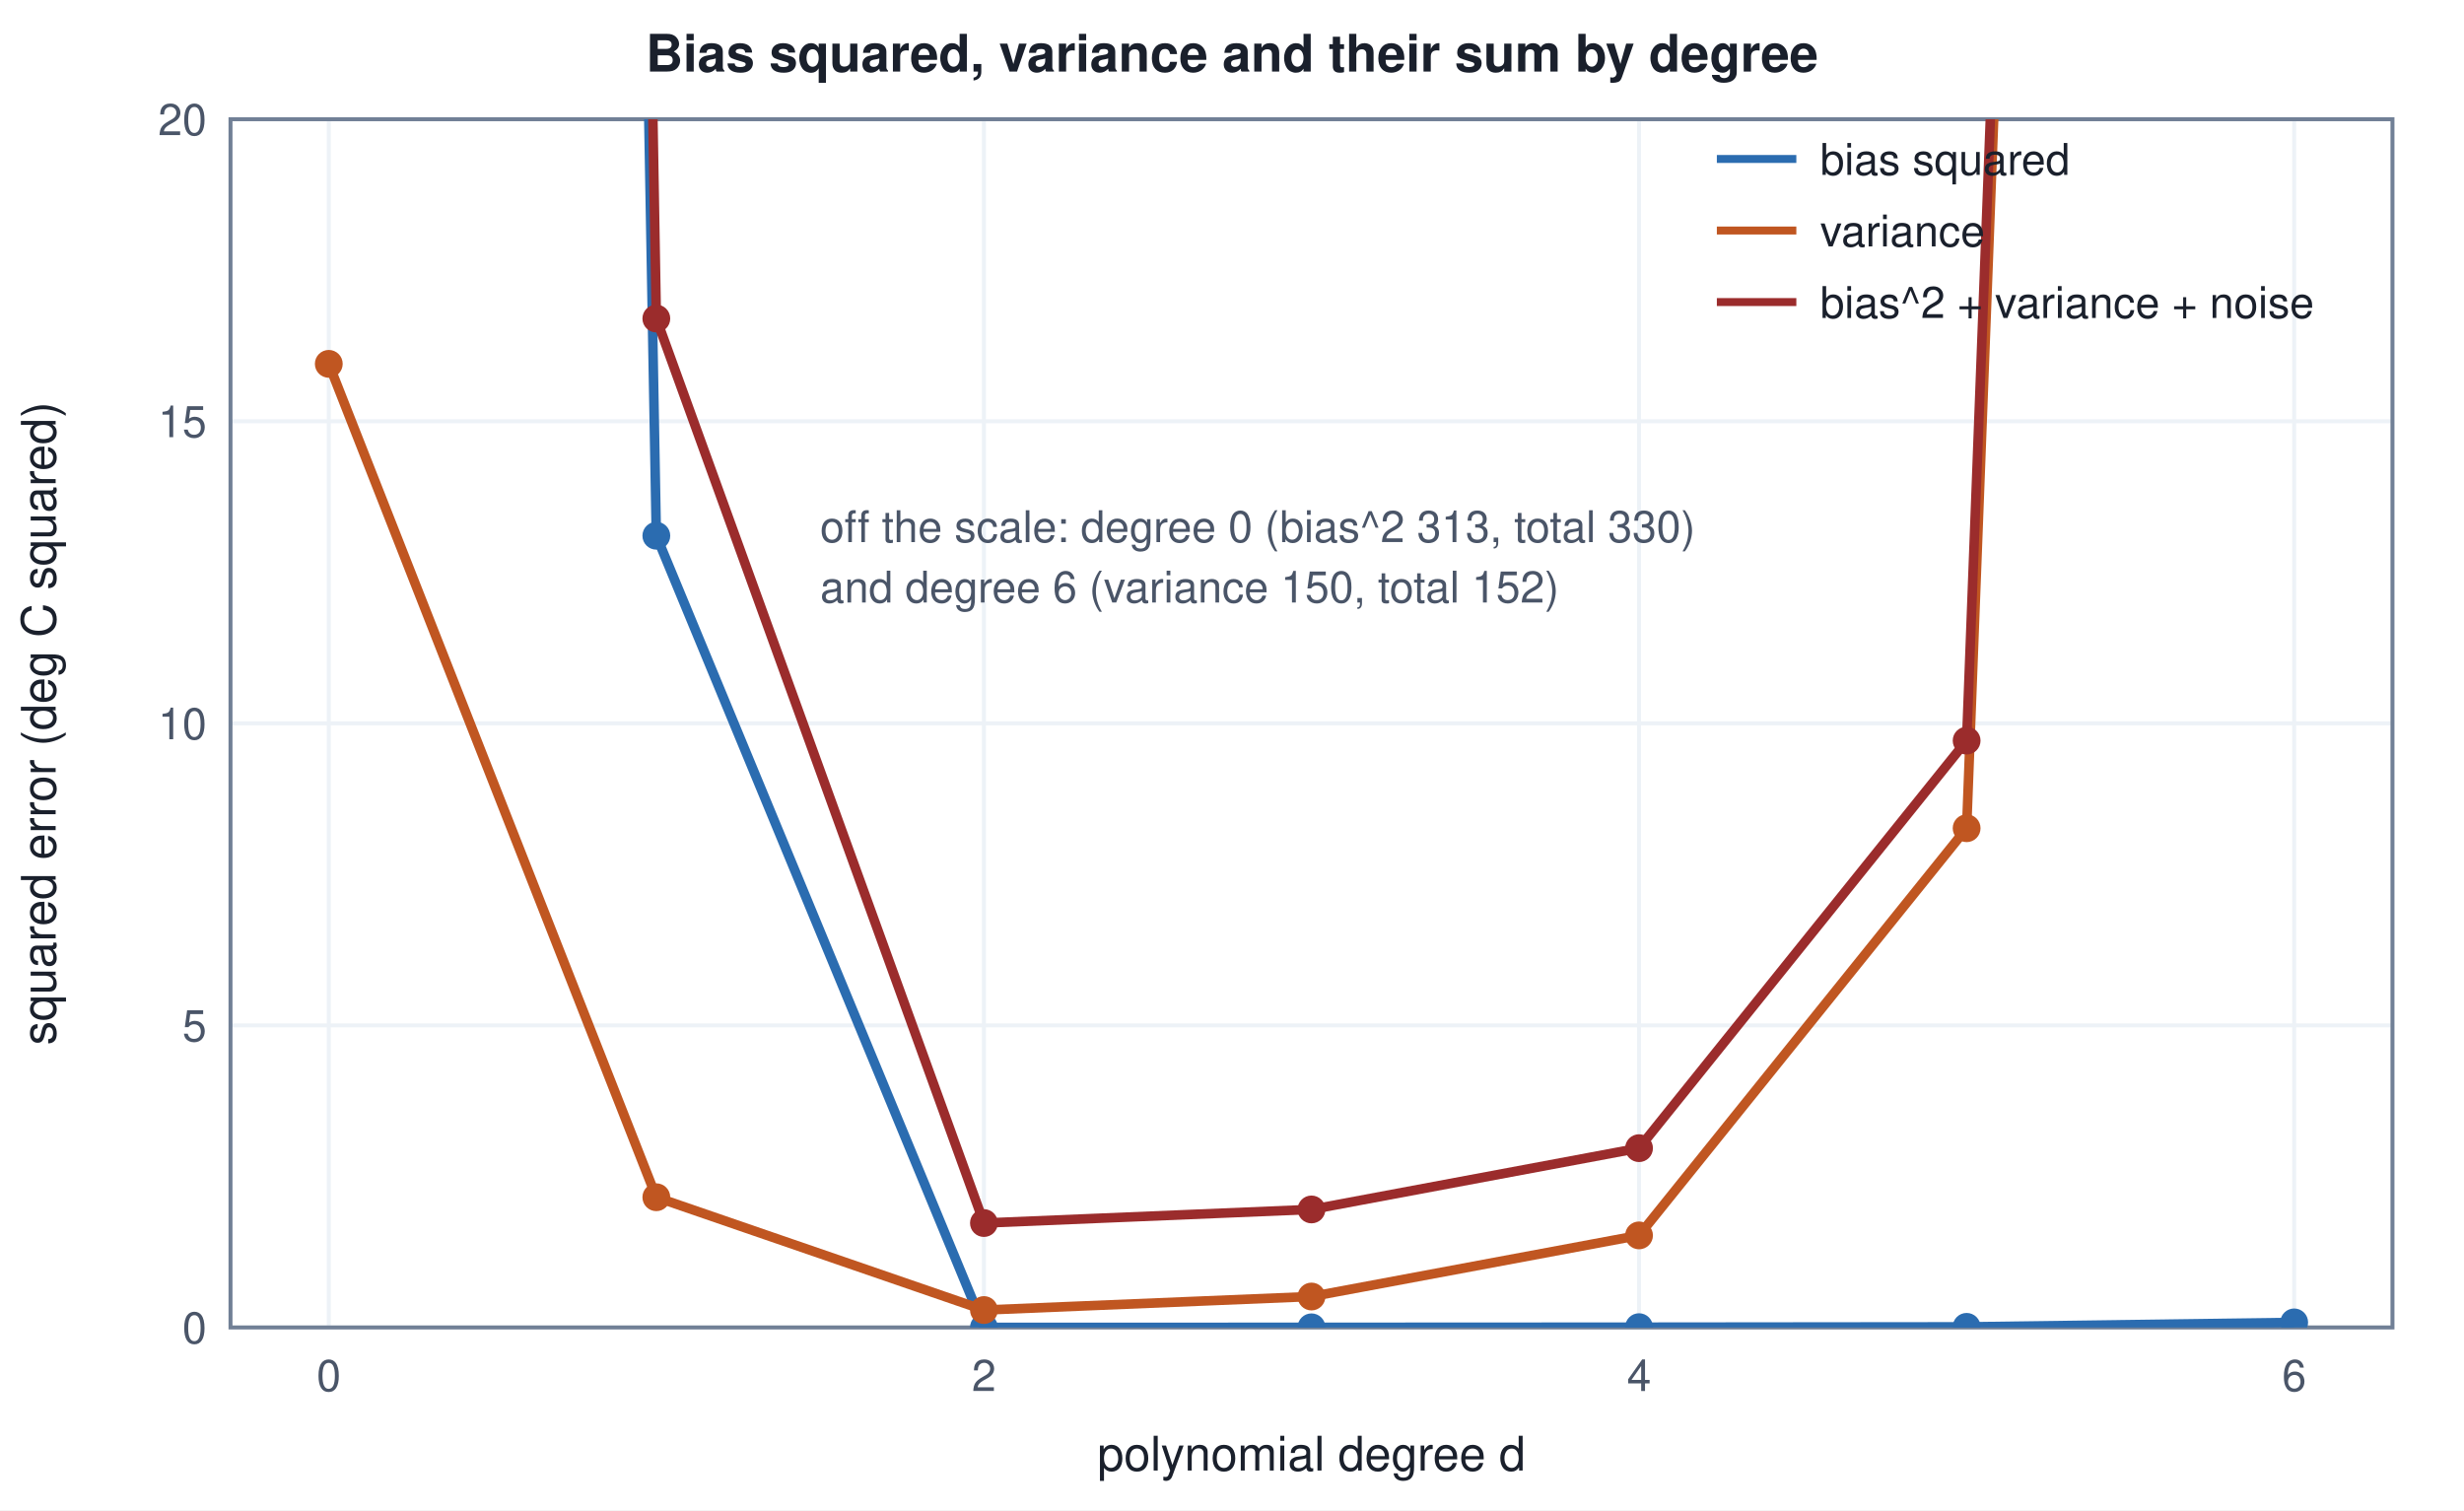
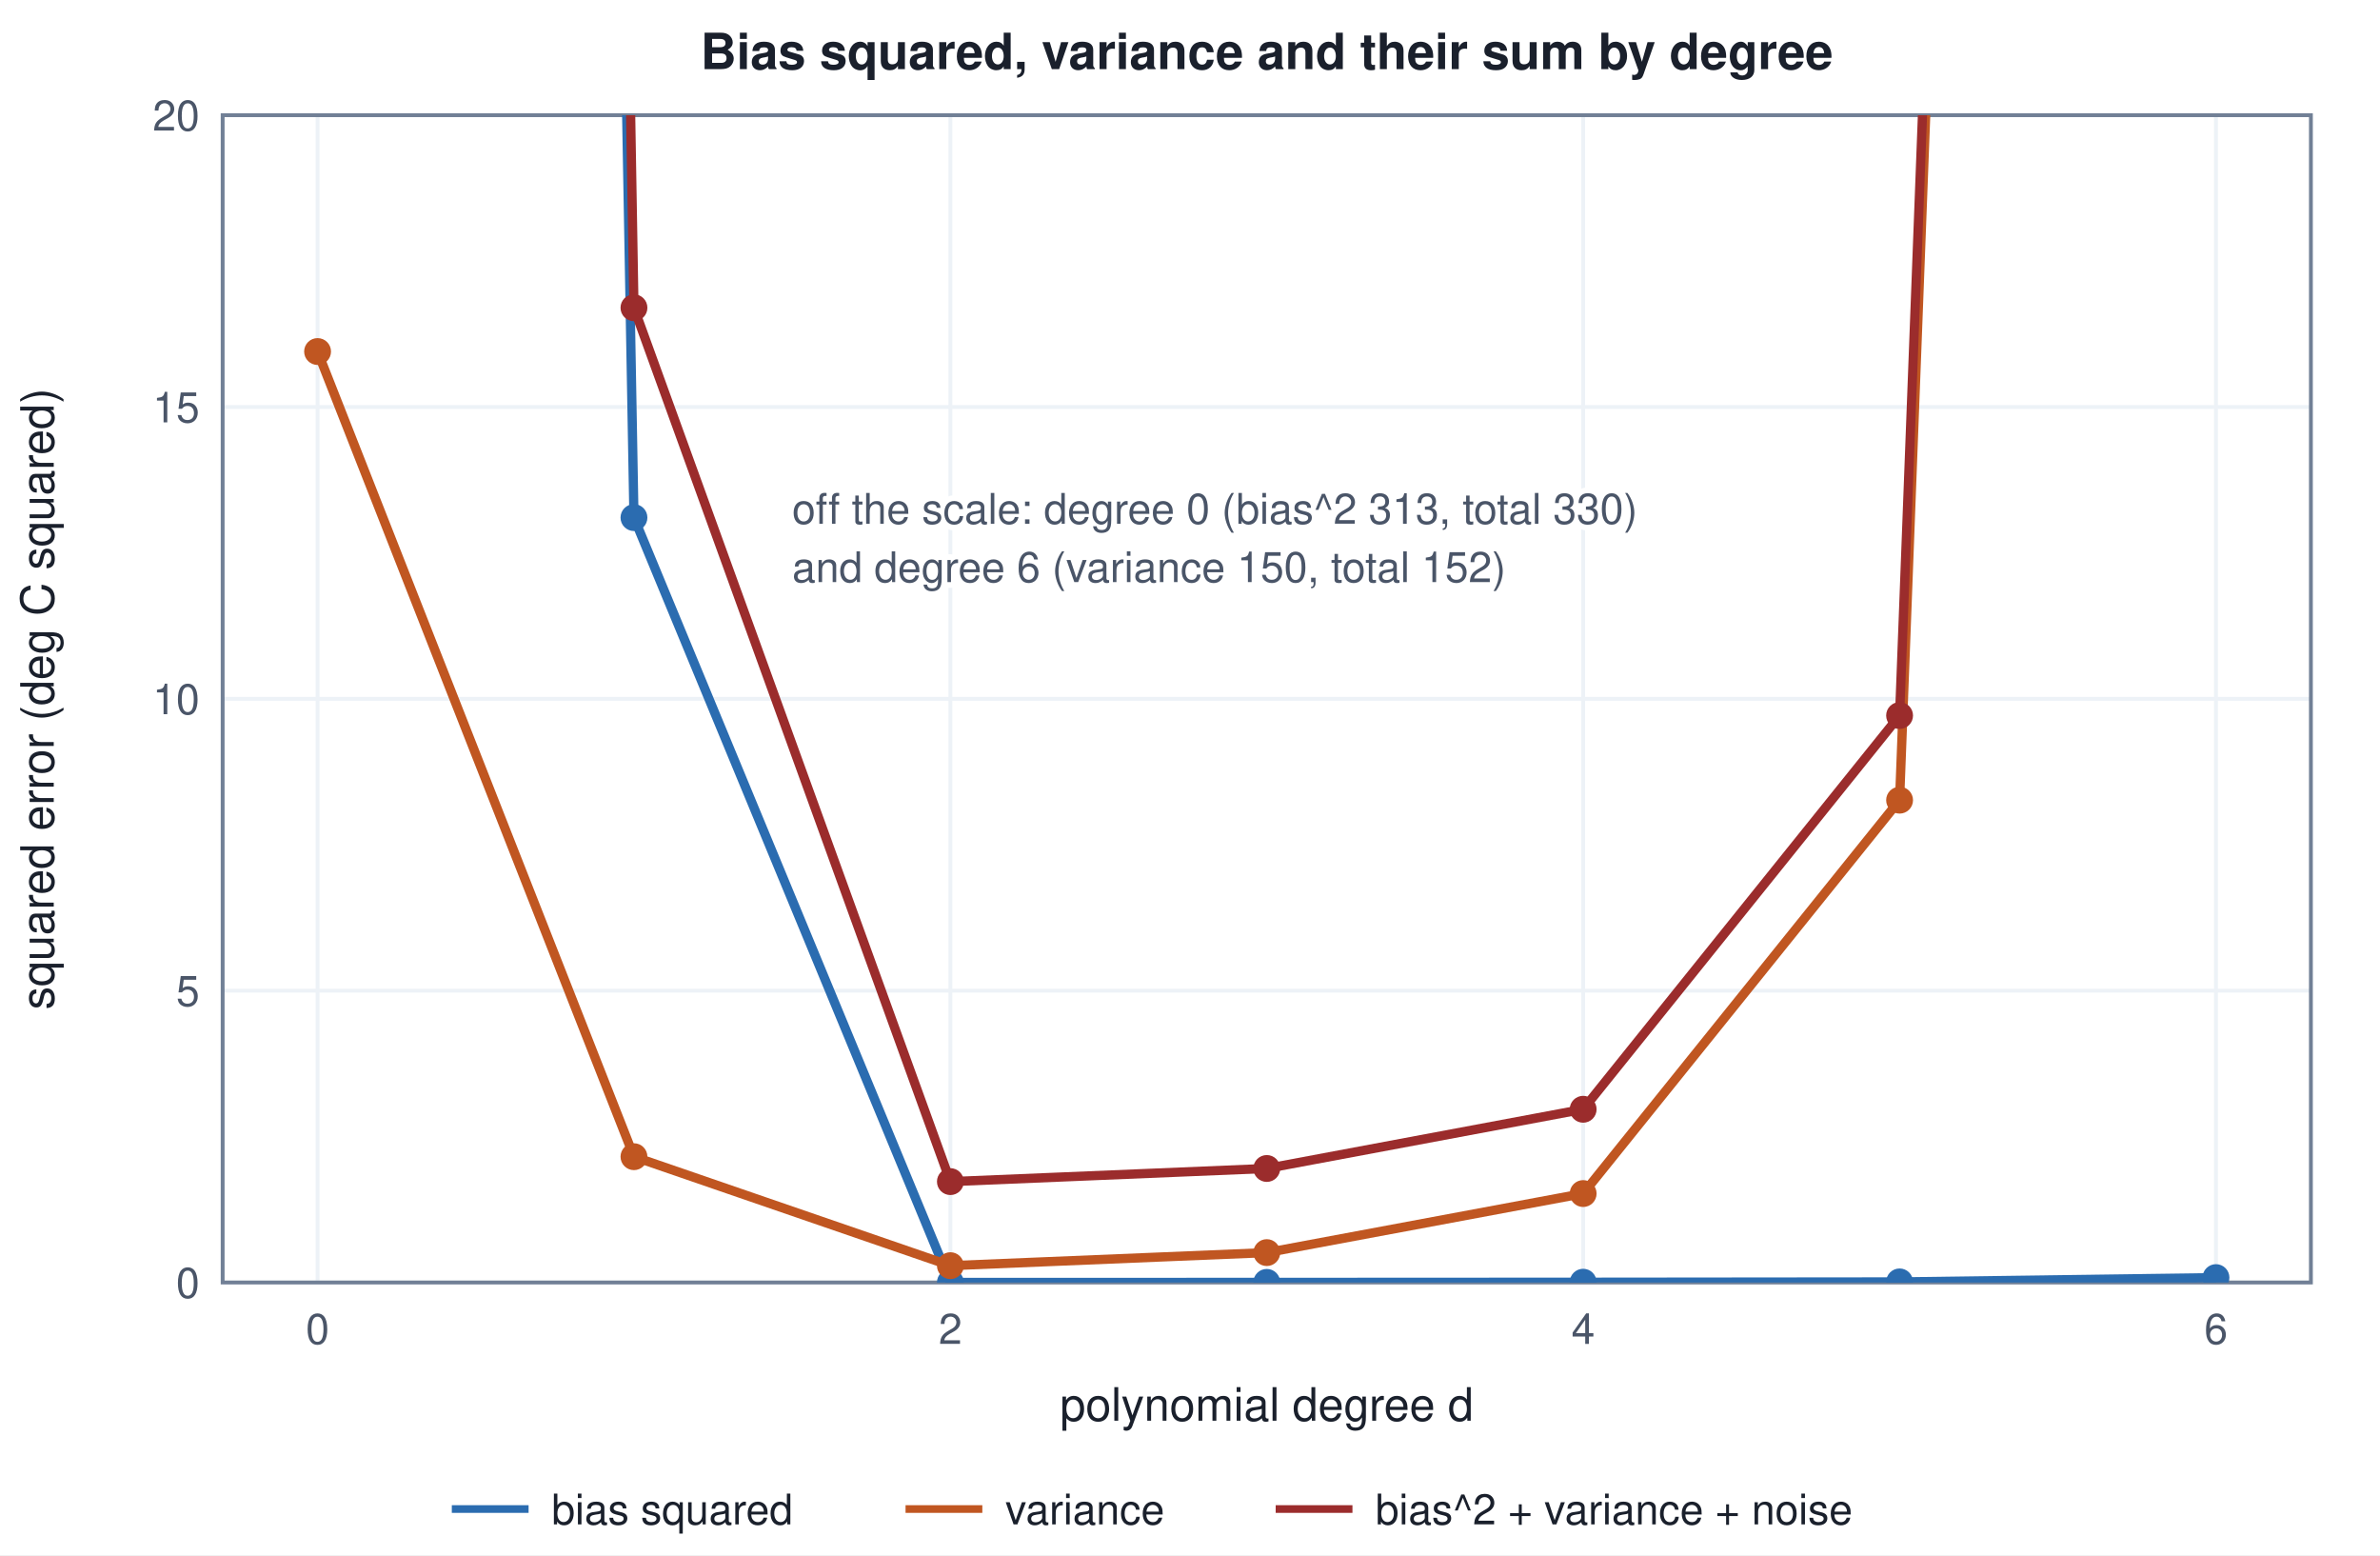
- <svg xmlns="http://www.w3.org/2000/svg" viewBox="0 0 620 380" width="620" height="380">
+ <svg xmlns="http://www.w3.org/2000/svg" viewBox="0 0 620 405" width="620" height="405">
  <defs>
    <marker id="arrow" viewBox="0 0 10 10" refX="9" refY="5" markerWidth="7" markerHeight="7" orient="auto-start-reverse">
      <path d="M0,0 L10,5 L0,10 z" fill="#4a5568" />
    </marker>
  </defs>
-   <rect width="620" height="380" fill="#ffffff" />
+   <rect width="620" height="405" fill="#ffffff" />
  <line x1="82.73" y1="334" x2="82.73" y2="30" stroke="#edf2f7" />
  <text x="82.73" y="350" font-family="Helvetica, Arial, sans-serif" font-size="11" fill="#4a5568" text-anchor="middle">0</text>
  <line x1="247.58" y1="334" x2="247.58" y2="30" stroke="#edf2f7" />
  <text x="247.58" y="350" font-family="Helvetica, Arial, sans-serif" font-size="11" fill="#4a5568" text-anchor="middle">2</text>
  <line x1="412.42" y1="334" x2="412.42" y2="30" stroke="#edf2f7" />
  <text x="412.42" y="350" font-family="Helvetica, Arial, sans-serif" font-size="11" fill="#4a5568" text-anchor="middle">4</text>
  <line x1="577.27" y1="334" x2="577.27" y2="30" stroke="#edf2f7" />
  <text x="577.27" y="350" font-family="Helvetica, Arial, sans-serif" font-size="11" fill="#4a5568" text-anchor="middle">6</text>
  <line x1="58" y1="334" x2="602" y2="334" stroke="#edf2f7" />
  <text x="52" y="338" font-family="Helvetica, Arial, sans-serif" font-size="11" fill="#4a5568" text-anchor="end">0</text>
  <line x1="58" y1="258" x2="602" y2="258" stroke="#edf2f7" />
  <text x="52" y="262" font-family="Helvetica, Arial, sans-serif" font-size="11" fill="#4a5568" text-anchor="end">5</text>
  <line x1="58" y1="182" x2="602" y2="182" stroke="#edf2f7" />
  <text x="52" y="186" font-family="Helvetica, Arial, sans-serif" font-size="11" fill="#4a5568" text-anchor="end">10</text>
  <line x1="58" y1="106" x2="602" y2="106" stroke="#edf2f7" />
  <text x="52" y="110" font-family="Helvetica, Arial, sans-serif" font-size="11" fill="#4a5568" text-anchor="end">15</text>
  <line x1="58" y1="30" x2="602" y2="30" stroke="#edf2f7" />
  <text x="52" y="34" font-family="Helvetica, Arial, sans-serif" font-size="11" fill="#4a5568" text-anchor="end">20</text>
  <rect x="58" y="30" width="544" height="304" fill="none" stroke="#718096" />
  <clipPath id="plot">
    <rect x="58" y="30" width="544" height="304" />
  </clipPath>
  <g clip-path="url(#plot)">
    <polyline fill="none" stroke="#2b6cb0" stroke-width="2.4" points="82.73,-4424.55 165.15,134.8 247.58,333.99 330,333.97 412.42,333.93 494.85,333.85 577.27,332.73" />
    <polyline fill="none" stroke="#c05621" stroke-width="2.4" points="82.73,91.55 165.15,301.24 247.58,329.62 330,326.22 412.42,310.84 494.85,208.39 577.27,-1952.55" />
    <polyline fill="none" stroke="#9b2c2c" stroke-width="2.4" points="82.73,-4688.89 165.15,80.15 247.58,307.73 330,304.31 412.42,288.89 494.85,186.35 577.27,-1975.71" />
    <circle cx="82.73" cy="-4424.55" r="3.5" fill="#2b6cb0" />
    <circle cx="165.15" cy="134.8" r="3.5" fill="#2b6cb0" />
    <circle cx="247.58" cy="333.99" r="3.5" fill="#2b6cb0" />
    <circle cx="330" cy="333.97" r="3.5" fill="#2b6cb0" />
    <circle cx="412.42" cy="333.93" r="3.5" fill="#2b6cb0" />
    <circle cx="494.85" cy="333.85" r="3.5" fill="#2b6cb0" />
    <circle cx="577.27" cy="332.73" r="3.5" fill="#2b6cb0" />
    <circle cx="82.73" cy="91.55" r="3.5" fill="#c05621" />
    <circle cx="165.15" cy="301.24" r="3.5" fill="#c05621" />
    <circle cx="247.58" cy="329.62" r="3.5" fill="#c05621" />
    <circle cx="330" cy="326.22" r="3.5" fill="#c05621" />
    <circle cx="412.42" cy="310.84" r="3.5" fill="#c05621" />
    <circle cx="494.85" cy="208.39" r="3.5" fill="#c05621" />
    <circle cx="577.27" cy="-1952.55" r="3.5" fill="#c05621" />
    <circle cx="82.73" cy="-4688.89" r="3.5" fill="#9b2c2c" />
    <circle cx="165.15" cy="80.15" r="3.5" fill="#9b2c2c" />
    <circle cx="247.58" cy="307.73" r="3.5" fill="#9b2c2c" />
    <circle cx="330" cy="304.31" r="3.5" fill="#9b2c2c" />
    <circle cx="412.42" cy="288.89" r="3.5" fill="#9b2c2c" />
    <circle cx="494.85" cy="186.35" r="3.5" fill="#9b2c2c" />
    <circle cx="577.27" cy="-1975.71" r="3.5" fill="#9b2c2c" />
-     <text x="206.36" y="136.4" font-family="Helvetica, Arial, sans-serif" font-size="11" fill="#4a5568" text-anchor="start">off the scale: degree 0 (bias^2 313, total 330)</text>
-     <text x="206.36" y="151.6" font-family="Helvetica, Arial, sans-serif" font-size="11" fill="#4a5568" text-anchor="start">and degree 6 (variance 150, total 152)</text>
+     <text x="206.36" y="136.4" font-family="Helvetica, Arial, sans-serif" font-size="11" fill="#4a5568" stroke="#ffffff" stroke-width="3" stroke-linejoin="round" paint-order="stroke" text-anchor="start">off the scale: degree 0 (bias^2 313, total 330)</text>
+     <text x="206.36" y="151.6" font-family="Helvetica, Arial, sans-serif" font-size="11" fill="#4a5568" stroke="#ffffff" stroke-width="3" stroke-linejoin="round" paint-order="stroke" text-anchor="start">and degree 6 (variance 150, total 152)</text>
  </g>
  <text x="330" y="370" font-family="Helvetica, Arial, sans-serif" font-size="12" fill="#1a202c" text-anchor="middle">polynomial degree d</text>
  <text x="14" y="182" font-family="Helvetica, Arial, sans-serif" font-size="12" fill="#1a202c" text-anchor="middle" transform="rotate(-90 14 182)">squared error (deg C squared)</text>
-   <text x="310" y="18" font-family="Helvetica, Arial, sans-serif" font-size="13" font-weight="bold" fill="#1a202c" text-anchor="middle">Bias squared, variance and their sum by degree</text>
-   <line x1="432" y1="40" x2="452" y2="40" stroke="#2b6cb0" stroke-width="2" />
-   <text x="458" y="44" font-family="Helvetica, Arial, sans-serif" font-size="11" fill="#1a202c">bias squared</text>
-   <line x1="432" y1="58" x2="452" y2="58" stroke="#c05621" stroke-width="2" />
-   <text x="458" y="62" font-family="Helvetica, Arial, sans-serif" font-size="11" fill="#1a202c">variance</text>
-   <line x1="432" y1="76" x2="452" y2="76" stroke="#9b2c2c" stroke-width="2" />
-   <text x="458" y="80" font-family="Helvetica, Arial, sans-serif" font-size="11" fill="#1a202c">bias^2 + variance + noise</text>
+   <text x="330" y="18" font-family="Helvetica, Arial, sans-serif" font-size="13" font-weight="bold" fill="#1a202c" text-anchor="middle">Bias squared, variance and their sum by degree</text>
+   <line x1="117.7" y1="393" x2="137.7" y2="393" stroke="#2b6cb0" stroke-width="2" />
+   <text x="143.7" y="397" font-family="Helvetica, Arial, sans-serif" font-size="11" fill="#1a202c">bias squared</text>
+   <line x1="235.9" y1="393" x2="255.9" y2="393" stroke="#c05621" stroke-width="2" />
+   <text x="261.9" y="397" font-family="Helvetica, Arial, sans-serif" font-size="11" fill="#1a202c">variance</text>
+   <line x1="332.32" y1="393" x2="352.32" y2="393" stroke="#9b2c2c" stroke-width="2" />
+   <text x="358.32" y="397" font-family="Helvetica, Arial, sans-serif" font-size="11" fill="#1a202c">bias^2 + variance + noise</text>
</svg>
